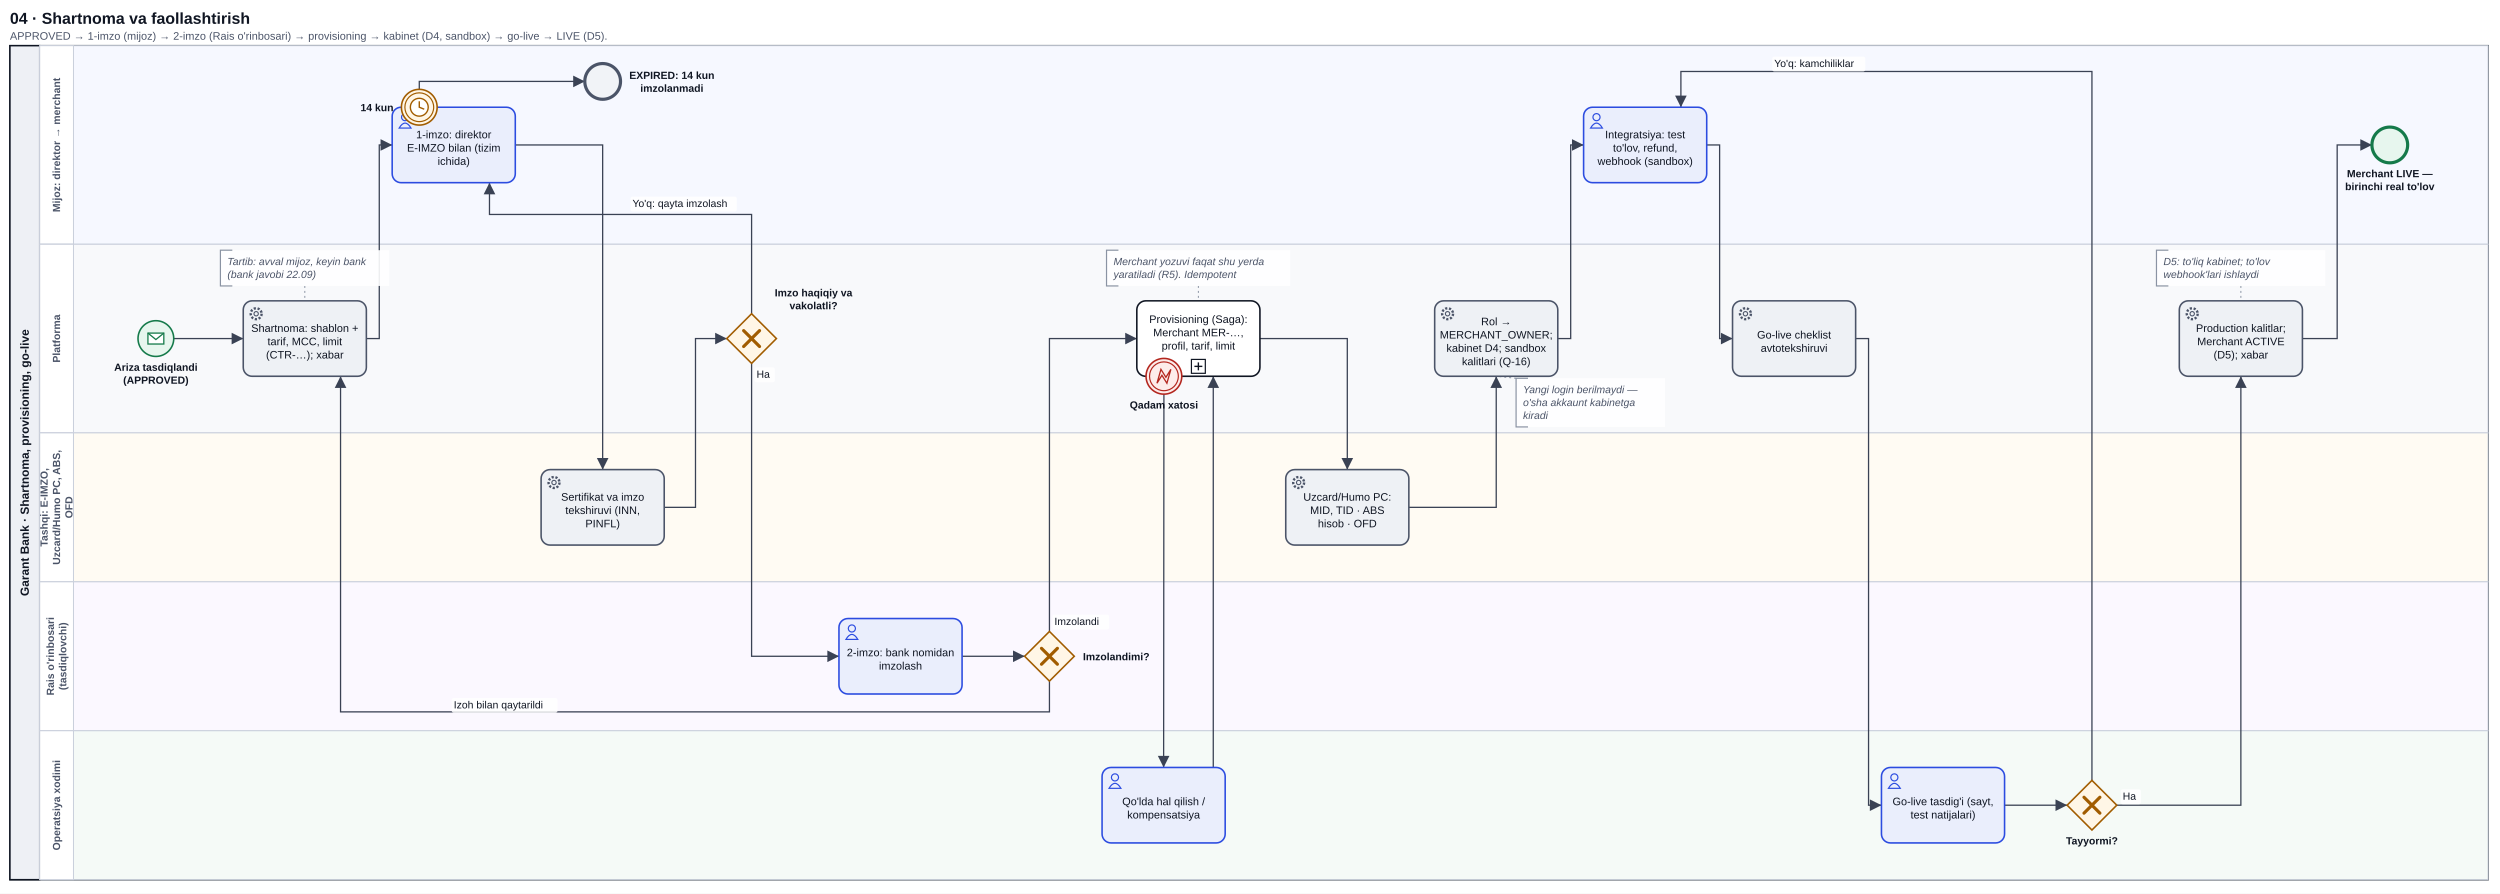
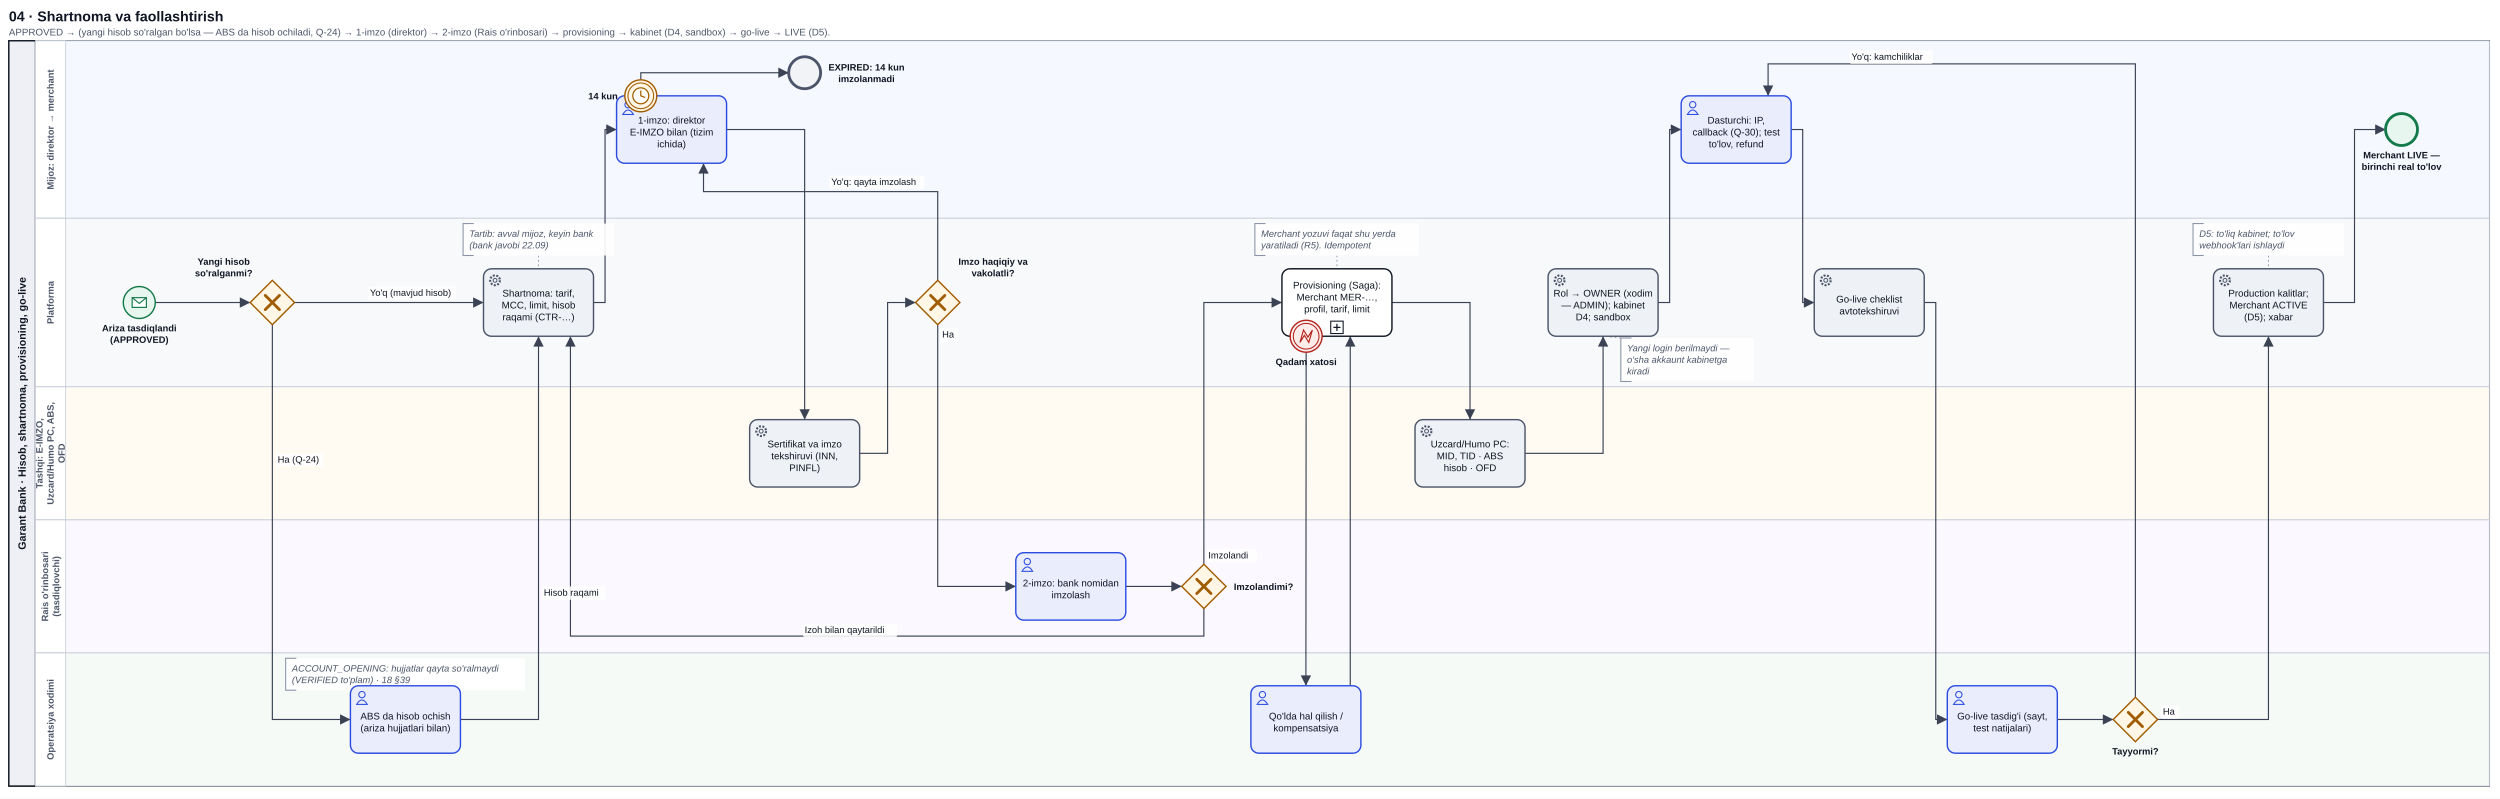
- <svg xmlns="http://www.w3.org/2000/svg" width="2518" height="900" viewBox="0 0 2518 900" font-family="Segoe UI, Arial, Helvetica, sans-serif">
+ <svg xmlns="http://www.w3.org/2000/svg" width="2818" height="900" viewBox="0 0 2818 900" font-family="Segoe UI, Arial, Helvetica, sans-serif">
  <defs>
    <marker id="arr" viewBox="0 0 10 10" refX="10" refY="5" markerWidth="9" markerHeight="9" orient="auto-start-reverse">
      <path d="M0,0 L10,5 L0,10 z" fill="#3A4254" />
    </marker>
  </defs>
-   <rect x="0" y="0" width="2518" height="900" fill="#FFFFFF" />
+   <rect x="0" y="0" width="2818" height="900" fill="#FFFFFF" />
  <text x="10" y="24" font-size="16" font-weight="700" fill="#0F1522">04 · Shartnoma va faollashtirish</text>
-   <text x="10" y="40" font-size="11" fill="#4B5468">APPROVED → 1-imzo (mijoz) → 2-imzo (Rais o'rinbosari) → provisioning → kabinet (D4, sandbox) → go-live → LIVE (D5).</text>
-   <rect x="10" y="46" width="2496" height="840" fill="#FFFFFF" stroke="#0F1522" stroke-width="1.5" />
+   <text x="10" y="40" font-size="11" fill="#4B5468">APPROVED → (yangi hisob so'ralgan bo'lsa — ABS da hisob ochiladi, Q-24) → 1-imzo (direktor) → 2-imzo (Rais o'rinbosari) → provisioning → kabinet (D4, sandbox) → go-live → LIVE (D5).</text>
+   <rect x="10" y="46" width="2796" height="840" fill="#FFFFFF" stroke="#0F1522" stroke-width="1.5" />
  <rect x="10" y="46" width="30" height="840" fill="#EEF0F5" stroke="#0F1522" stroke-width="1.5" />
  <g transform="translate(25,466) rotate(-90)">
-     <text x="0" y="4" text-anchor="middle" font-size="12" font-weight="700" fill="#0F1522">Garant Bank · Shartnoma, provisioning, go-live</text>
-   </g>
-   <rect x="40" y="46" width="2466" height="200" fill="#F6F8FF" stroke="#C9CFDB" />
+     <text x="0" y="4" text-anchor="middle" font-size="12" font-weight="700" fill="#0F1522">Garant Bank · Hisob, shartnoma, provisioning, go-live</text>
+   </g>
+   <rect x="40" y="46" width="2766" height="200" fill="#F6F8FF" stroke="#C9CFDB" />
  <rect x="40" y="46" width="34" height="200" fill="#FFFFFF" stroke="#C9CFDB" />
  <g transform="translate(57,146) rotate(-90)">
    <text x="0" y="3.5" text-anchor="middle" font-size="10.5" font-weight="600" fill="#4B5468">Mijoz: direktor → merchant</text>
  </g>
-   <rect x="40" y="246" width="2466" height="190" fill="#F8F9FB" stroke="#C9CFDB" />
+   <rect x="40" y="246" width="2766" height="190" fill="#F8F9FB" stroke="#C9CFDB" />
  <rect x="40" y="246" width="34" height="190" fill="#FFFFFF" stroke="#C9CFDB" />
  <g transform="translate(57,341) rotate(-90)">
    <text x="0" y="3.5" text-anchor="middle" font-size="10.5" font-weight="600" fill="#4B5468">Platforma</text>
  </g>
-   <rect x="40" y="436" width="2466" height="150" fill="#FFFBF3" stroke="#C9CFDB" />
+   <rect x="40" y="436" width="2766" height="150" fill="#FFFBF3" stroke="#C9CFDB" />
  <rect x="40" y="436" width="34" height="150" fill="#FFFFFF" stroke="#C9CFDB" />
  <g transform="translate(57,511) rotate(-90)">
    <text x="0" y="-9" text-anchor="middle" font-size="10.5" font-weight="600" fill="#4B5468">Tashqi: E-IMZO,</text>
    <text x="0" y="3.5" text-anchor="middle" font-size="10.5" font-weight="600" fill="#4B5468">Uzcard/Humo PC, ABS,</text>
    <text x="0" y="16" text-anchor="middle" font-size="10.5" font-weight="600" fill="#4B5468">OFD</text>
  </g>
-   <rect x="40" y="586" width="2466" height="150" fill="#FBF8FF" stroke="#C9CFDB" />
+   <rect x="40" y="586" width="2766" height="150" fill="#FBF8FF" stroke="#C9CFDB" />
  <rect x="40" y="586" width="34" height="150" fill="#FFFFFF" stroke="#C9CFDB" />
  <g transform="translate(57,661) rotate(-90)">
    <text x="0" y="-2.7" text-anchor="middle" font-size="10.5" font-weight="600" fill="#4B5468">Rais o'rinbosari</text>
    <text x="0" y="9.8" text-anchor="middle" font-size="10.5" font-weight="600" fill="#4B5468">(tasdiqlovchi)</text>
  </g>
-   <rect x="40" y="736" width="2466" height="150" fill="#F5FAF7" stroke="#C9CFDB" />
+   <rect x="40" y="736" width="2766" height="150" fill="#F5FAF7" stroke="#C9CFDB" />
  <rect x="40" y="736" width="34" height="150" fill="#FFFFFF" stroke="#C9CFDB" />
  <g transform="translate(57,811) rotate(-90)">
    <text x="0" y="3.5" text-anchor="middle" font-size="10.5" font-weight="600" fill="#4B5468">Operatsiya xodimi</text>
  </g>
-   <path d="M175,341 L245,341" fill="none" stroke="#3A4254" stroke-width="1.3" marker-end="url(#arr)" />
-   <path d="M369,341 L382,341 L382,146 L395,146" fill="none" stroke="#3A4254" stroke-width="1.3" marker-end="url(#arr)" />
-   <path d="M422.3,90 L422.3,82 L589,82" fill="none" stroke="#3A4254" stroke-width="1.3" marker-end="url(#arr)" />
-   <path d="M519,146 L607,146 L607,473" fill="none" stroke="#3A4254" stroke-width="1.3" marker-end="url(#arr)" />
-   <path d="M669,511 L700.5,511 L700.5,341 L732,341" fill="none" stroke="#3A4254" stroke-width="1.3" marker-end="url(#arr)" />
-   <path d="M757,316 L757,216 L493,216 L493,184" fill="none" stroke="#3A4254" stroke-width="1.3" marker-end="url(#arr)" />
-   <path d="M757,366 L757,661 L845,661" fill="none" stroke="#3A4254" stroke-width="1.3" marker-end="url(#arr)" />
-   <path d="M969,661 L1032,661" fill="none" stroke="#3A4254" stroke-width="1.3" marker-end="url(#arr)" />
-   <path d="M1057,686 L1057,717 L343,717 L343,379" fill="none" stroke="#3A4254" stroke-width="1.3" marker-end="url(#arr)" />
-   <path d="M1057,636 L1057,341 L1145,341" fill="none" stroke="#3A4254" stroke-width="1.3" marker-end="url(#arr)" />
-   <path d="M1172.3,397 L1172,773" fill="none" stroke="#3A4254" stroke-width="1.3" marker-end="url(#arr)" />
-   <path d="M1222,773 L1222,379" fill="none" stroke="#3A4254" stroke-width="1.3" marker-end="url(#arr)" />
-   <path d="M1269,341 L1357,341 L1357,473" fill="none" stroke="#3A4254" stroke-width="1.3" marker-end="url(#arr)" />
-   <path d="M1419,511 L1507,511 L1507,379" fill="none" stroke="#3A4254" stroke-width="1.3" marker-end="url(#arr)" />
-   <path d="M1569,341 L1582,341 L1582,146 L1595,146" fill="none" stroke="#3A4254" stroke-width="1.3" marker-end="url(#arr)" />
-   <path d="M1719,146 L1732,146 L1732,341 L1745,341" fill="none" stroke="#3A4254" stroke-width="1.3" marker-end="url(#arr)" />
-   <path d="M1869,341 L1882,341 L1882,811 L1895,811" fill="none" stroke="#3A4254" stroke-width="1.3" marker-end="url(#arr)" />
-   <path d="M2019,811 L2082,811" fill="none" stroke="#3A4254" stroke-width="1.3" marker-end="url(#arr)" />
-   <path d="M2107,786 L2107,72 L1693,72 L1693,108" fill="none" stroke="#3A4254" stroke-width="1.3" marker-end="url(#arr)" />
-   <path d="M2132,811 L2257,811 L2257,379" fill="none" stroke="#3A4254" stroke-width="1.3" marker-end="url(#arr)" />
-   <path d="M2319,341 L2354,341 L2354,146 L2389,146" fill="none" stroke="#3A4254" stroke-width="1.3" marker-end="url(#arr)" />
-   <path d="M307,288 L307,303" stroke="#8A93A3" stroke-dasharray="2,3" fill="none" />
-   <rect x="222" y="252" width="170" height="36" fill="#FFFFFF" fill-opacity="0.9" stroke="none" />
-   <path d="M234,252 L222,252 L222,288 L234,288" fill="none" stroke="#8A93A3" stroke-width="1.2" />
-   <text x="229" y="267" font-size="10.5" fill="#4B5468" font-style="italic">Tartib: avval mijoz, keyin bank</text>
-   <text x="229" y="280" font-size="10.5" fill="#4B5468" font-style="italic">(bank javobi 22.09)</text>
-   <path d="M1207,288 L1207,303" stroke="#8A93A3" stroke-dasharray="2,3" fill="none" />
-   <rect x="1114.5" y="252" width="185" height="36" fill="#FFFFFF" fill-opacity="0.9" stroke="none" />
-   <path d="M1126.5,252 L1114.5,252 L1114.5,288 L1126.5,288" fill="none" stroke="#8A93A3" stroke-width="1.2" />
-   <text x="1121.5" y="267" font-size="10.5" fill="#4B5468" font-style="italic">Merchant yozuvi faqat shu yerda</text>
-   <text x="1121.5" y="280" font-size="10.5" fill="#4B5468" font-style="italic">yaratiladi (R5). Idempotent</text>
-   <path d="M1527,381 L1507,379" stroke="#8A93A3" stroke-dasharray="2,3" fill="none" />
-   <rect x="1527" y="381" width="150" height="49" fill="#FFFFFF" fill-opacity="0.9" stroke="none" />
-   <path d="M1539,381 L1527,381 L1527,430 L1539,430" fill="none" stroke="#8A93A3" stroke-width="1.2" />
-   <text x="1534" y="396" font-size="10.5" fill="#4B5468" font-style="italic">Yangi login berilmaydi —</text>
-   <text x="1534" y="409" font-size="10.5" fill="#4B5468" font-style="italic">o'sha akkaunt kabinetga</text>
-   <text x="1534" y="422" font-size="10.5" fill="#4B5468" font-style="italic">kiradi</text>
-   <path d="M2257,288 L2257,303" stroke="#8A93A3" stroke-dasharray="2,3" fill="none" />
-   <rect x="2172" y="252" width="170" height="36" fill="#FFFFFF" fill-opacity="0.9" stroke="none" />
-   <path d="M2184,252 L2172,252 L2172,288 L2184,288" fill="none" stroke="#8A93A3" stroke-width="1.2" />
-   <text x="2179" y="267" font-size="10.5" fill="#4B5468" font-style="italic">D5: to'liq kabinet; to'lov</text>
-   <text x="2179" y="280" font-size="10.5" fill="#4B5468" font-style="italic">webhook'lari ishlaydi</text>
+   <path d="M175,341 L282,341" fill="none" stroke="#3A4254" stroke-width="1.3" marker-end="url(#arr)" />
+   <path d="M332,341 L545,341" fill="none" stroke="#3A4254" stroke-width="1.3" marker-end="url(#arr)" />
+   <path d="M307,366 L307,811 L395,811" fill="none" stroke="#3A4254" stroke-width="1.3" marker-end="url(#arr)" />
+   <path d="M519,811 L607,811 L607,379" fill="none" stroke="#3A4254" stroke-width="1.3" marker-end="url(#arr)" />
+   <path d="M669,341 L682,341 L682,146 L695,146" fill="none" stroke="#3A4254" stroke-width="1.3" marker-end="url(#arr)" />
+   <path d="M722.3,90 L722.3,82 L889,82" fill="none" stroke="#3A4254" stroke-width="1.3" marker-end="url(#arr)" />
+   <path d="M819,146 L907,146 L907,473" fill="none" stroke="#3A4254" stroke-width="1.3" marker-end="url(#arr)" />
+   <path d="M969,511 L1000.5,511 L1000.5,341 L1032,341" fill="none" stroke="#3A4254" stroke-width="1.3" marker-end="url(#arr)" />
+   <path d="M1057,316 L1057,216 L793,216 L793,184" fill="none" stroke="#3A4254" stroke-width="1.3" marker-end="url(#arr)" />
+   <path d="M1057,366 L1057,661 L1145,661" fill="none" stroke="#3A4254" stroke-width="1.3" marker-end="url(#arr)" />
+   <path d="M1269,661 L1332,661" fill="none" stroke="#3A4254" stroke-width="1.3" marker-end="url(#arr)" />
+   <path d="M1357,686 L1357,717 L643,717 L643,379" fill="none" stroke="#3A4254" stroke-width="1.3" marker-end="url(#arr)" />
+   <path d="M1357,636 L1357,341 L1445,341" fill="none" stroke="#3A4254" stroke-width="1.3" marker-end="url(#arr)" />
+   <path d="M1472.3,397 L1472,773" fill="none" stroke="#3A4254" stroke-width="1.3" marker-end="url(#arr)" />
+   <path d="M1522,773 L1522,379" fill="none" stroke="#3A4254" stroke-width="1.3" marker-end="url(#arr)" />
+   <path d="M1569,341 L1657,341 L1657,473" fill="none" stroke="#3A4254" stroke-width="1.3" marker-end="url(#arr)" />
+   <path d="M1719,511 L1807,511 L1807,379" fill="none" stroke="#3A4254" stroke-width="1.3" marker-end="url(#arr)" />
+   <path d="M1869,341 L1882,341 L1882,146 L1895,146" fill="none" stroke="#3A4254" stroke-width="1.3" marker-end="url(#arr)" />
+   <path d="M2019,146 L2032,146 L2032,341 L2045,341" fill="none" stroke="#3A4254" stroke-width="1.3" marker-end="url(#arr)" />
+   <path d="M2169,341 L2182,341 L2182,811 L2195,811" fill="none" stroke="#3A4254" stroke-width="1.3" marker-end="url(#arr)" />
+   <path d="M2319,811 L2382,811" fill="none" stroke="#3A4254" stroke-width="1.3" marker-end="url(#arr)" />
+   <path d="M2407,786 L2407,72 L1993,72 L1993,108" fill="none" stroke="#3A4254" stroke-width="1.3" marker-end="url(#arr)" />
+   <path d="M2432,811 L2557,811 L2557,379" fill="none" stroke="#3A4254" stroke-width="1.3" marker-end="url(#arr)" />
+   <path d="M2619,341 L2654,341 L2654,146 L2689,146" fill="none" stroke="#3A4254" stroke-width="1.3" marker-end="url(#arr)" />
+   <path d="M457,760 L457,773" stroke="#8A93A3" stroke-dasharray="2,3" fill="none" />
+   <rect x="322" y="742" width="270" height="36" fill="#FFFFFF" fill-opacity="0.9" stroke="none" />
+   <path d="M334,742 L322,742 L322,778 L334,778" fill="none" stroke="#8A93A3" stroke-width="1.2" />
+   <text x="329" y="757" font-size="10.5" fill="#4B5468" font-style="italic">ACCOUNT_OPENING: hujjatlar qayta so'ralmaydi</text>
+   <text x="329" y="770" font-size="10.5" fill="#4B5468" font-style="italic">(VERIFIED to'plam) · 18 §39</text>
+   <path d="M607,288 L607,303" stroke="#8A93A3" stroke-dasharray="2,3" fill="none" />
+   <rect x="522" y="252" width="170" height="36" fill="#FFFFFF" fill-opacity="0.9" stroke="none" />
+   <path d="M534,252 L522,252 L522,288 L534,288" fill="none" stroke="#8A93A3" stroke-width="1.2" />
+   <text x="529" y="267" font-size="10.5" fill="#4B5468" font-style="italic">Tartib: avval mijoz, keyin bank</text>
+   <text x="529" y="280" font-size="10.5" fill="#4B5468" font-style="italic">(bank javobi 22.09)</text>
+   <path d="M1507,288 L1507,303" stroke="#8A93A3" stroke-dasharray="2,3" fill="none" />
+   <rect x="1414.5" y="252" width="185" height="36" fill="#FFFFFF" fill-opacity="0.9" stroke="none" />
+   <path d="M1426.5,252 L1414.5,252 L1414.5,288 L1426.5,288" fill="none" stroke="#8A93A3" stroke-width="1.2" />
+   <text x="1421.5" y="267" font-size="10.5" fill="#4B5468" font-style="italic">Merchant yozuvi faqat shu yerda</text>
+   <text x="1421.5" y="280" font-size="10.5" fill="#4B5468" font-style="italic">yaratiladi (R5). Idempotent</text>
+   <path d="M1827,381 L1807,379" stroke="#8A93A3" stroke-dasharray="2,3" fill="none" />
+   <rect x="1827" y="381" width="150" height="49" fill="#FFFFFF" fill-opacity="0.9" stroke="none" />
+   <path d="M1839,381 L1827,381 L1827,430 L1839,430" fill="none" stroke="#8A93A3" stroke-width="1.2" />
+   <text x="1834" y="396" font-size="10.5" fill="#4B5468" font-style="italic">Yangi login berilmaydi —</text>
+   <text x="1834" y="409" font-size="10.5" fill="#4B5468" font-style="italic">o'sha akkaunt kabinetga</text>
+   <text x="1834" y="422" font-size="10.5" fill="#4B5468" font-style="italic">kiradi</text>
+   <path d="M2557,288 L2557,303" stroke="#8A93A3" stroke-dasharray="2,3" fill="none" />
+   <rect x="2472" y="252" width="170" height="36" fill="#FFFFFF" fill-opacity="0.9" stroke="none" />
+   <path d="M2484,252 L2472,252 L2472,288 L2484,288" fill="none" stroke="#8A93A3" stroke-width="1.2" />
+   <text x="2479" y="267" font-size="10.5" fill="#4B5468" font-style="italic">D5: to'liq kabinet; to'lov</text>
+   <text x="2479" y="280" font-size="10.5" fill="#4B5468" font-style="italic">webhook'lari ishlaydi</text>
  <circle cx="157" cy="341" r="18" fill="#E7F6EE" stroke="#157A4A" stroke-width="1.6" />
  <rect x="149" y="335.5" width="16" height="11" fill="#FFFFFF" stroke="#157A4A" stroke-width="1.3" />
  <path d="M149,335.5 L157,342 L165,335.5" fill="none" stroke="#157A4A" stroke-width="1.3" />
  <text x="157" y="373.5" text-anchor="middle" font-size="10.5" fill="#0F1522" font-weight="600">Ariza tasdiqlandi</text>
  <text x="157" y="386.5" text-anchor="middle" font-size="10.5" fill="#0F1522" font-weight="600">(APPROVED)</text>
-   <rect x="245" y="303" width="124" height="76" rx="9" fill="#EEF1F5" stroke="#4B5468" stroke-width="1.6" />
-   <circle cx="258" cy="316" r="5.5" fill="none" stroke="#4B5468" stroke-width="2.4" stroke-dasharray="2.2,1.7" />
-   <circle cx="258" cy="316" r="2.2" fill="none" stroke="#4B5468" stroke-width="1.1" />
-   <text x="307" y="334.3" text-anchor="middle" font-size="11" fill="#0F1522">Shartnoma: shablon +</text>
-   <text x="307" y="347.7" text-anchor="middle" font-size="11" fill="#0F1522">tarif, MCC, limit</text>
-   <text x="307" y="361.1" text-anchor="middle" font-size="11" fill="#0F1522">(CTR-…); xabar</text>
-   <rect x="395" y="108" width="124" height="76" rx="9" fill="#EAEEFC" stroke="#2C4CE0" stroke-width="1.6" />
-   <circle cx="408" cy="118" r="3.6" fill="none" stroke="#2C4CE0" stroke-width="1.2" />
-   <path d="M402,129 Q408,119 414,129 Z" fill="none" stroke="#2C4CE0" stroke-width="1.2" />
-   <text x="457" y="139.3" text-anchor="middle" font-size="11" fill="#0F1522">1-imzo: direktor</text>
-   <text x="457" y="152.7" text-anchor="middle" font-size="11" fill="#0F1522">E-IMZO bilan (tizim</text>
-   <text x="457" y="166.1" text-anchor="middle" font-size="11" fill="#0F1522">ichida)</text>
-   <circle cx="607" cy="82" r="18" fill="#F1F3F7" stroke="#4B5468" stroke-width="3.2" />
-   <text x="676.7" y="79.5" text-anchor="middle" font-size="10.5" fill="#0F1522" font-weight="600">EXPIRED: 14 kun</text>
-   <text x="676.7" y="92.5" text-anchor="middle" font-size="10.5" fill="#0F1522" font-weight="600">imzolanmadi</text>
-   <rect x="545" y="473" width="124" height="76" rx="9" fill="#EEF1F5" stroke="#4B5468" stroke-width="1.6" />
-   <circle cx="558" cy="486" r="5.5" fill="none" stroke="#4B5468" stroke-width="2.4" stroke-dasharray="2.2,1.7" />
-   <circle cx="558" cy="486" r="2.2" fill="none" stroke="#4B5468" stroke-width="1.1" />
-   <text x="607" y="504.3" text-anchor="middle" font-size="11" fill="#0F1522">Sertifikat va imzo</text>
-   <text x="607" y="517.7" text-anchor="middle" font-size="11" fill="#0F1522">tekshiruvi (INN,</text>
-   <text x="607" y="531.1" text-anchor="middle" font-size="11" fill="#0F1522">PINFL)</text>
-   <path d="M757,316 L782,341 L757,366 L732,341 Z" fill="#FFF6E6" stroke="#A15C00" stroke-width="1.6" />
-   <path d="M749,333 L765,349 M765,333 L749,349" stroke="#A15C00" stroke-width="3.2" stroke-linecap="round" />
-   <text x="819.4" y="298.5" text-anchor="middle" font-size="10.5" fill="#0F1522" font-weight="600">Imzo haqiqiy va</text>
-   <text x="819.4" y="311.5" text-anchor="middle" font-size="10.5" fill="#0F1522" font-weight="600">vakolatli?</text>
-   <rect x="845" y="623" width="124" height="76" rx="9" fill="#EAEEFC" stroke="#2C4CE0" stroke-width="1.6" />
-   <circle cx="858" cy="633" r="3.6" fill="none" stroke="#2C4CE0" stroke-width="1.2" />
-   <path d="M852,644 Q858,634 864,644 Z" fill="none" stroke="#2C4CE0" stroke-width="1.2" />
-   <text x="907" y="661" text-anchor="middle" font-size="11" fill="#0F1522">2-imzo: bank nomidan</text>
-   <text x="907" y="674.4" text-anchor="middle" font-size="11" fill="#0F1522">imzolash</text>
-   <path d="M1057,636 L1082,661 L1057,686 L1032,661 Z" fill="#FFF6E6" stroke="#A15C00" stroke-width="1.6" />
-   <path d="M1049,653 L1065,669 M1065,653 L1049,669" stroke="#A15C00" stroke-width="3.2" stroke-linecap="round" />
-   <text x="1124.3" y="665" text-anchor="middle" font-size="10.5" fill="#0F1522" font-weight="600">Imzolandimi?</text>
-   <rect x="1145" y="303" width="124" height="76" rx="9" fill="#FFFFFF" stroke="#0F1522" stroke-width="1.6" />
-   <rect x="1200" y="362" width="14" height="14" fill="#FFFFFF" stroke="#0F1522" stroke-width="1.2" />
-   <path d="M1207,365 L1207,373 M1203,369 L1211,369" stroke="#0F1522" stroke-width="1.4" />
-   <text x="1207" y="325.3" text-anchor="middle" font-size="11" fill="#0F1522">Provisioning (Saga):</text>
-   <text x="1207" y="338.7" text-anchor="middle" font-size="11" fill="#0F1522">Merchant MER-…,</text>
-   <text x="1207" y="352.1" text-anchor="middle" font-size="11" fill="#0F1522">profil, tarif, limit</text>
-   <rect x="1110" y="773" width="124" height="76" rx="9" fill="#EAEEFC" stroke="#2C4CE0" stroke-width="1.6" />
-   <circle cx="1123" cy="783" r="3.6" fill="none" stroke="#2C4CE0" stroke-width="1.2" />
-   <path d="M1117,794 Q1123,784 1129,794 Z" fill="none" stroke="#2C4CE0" stroke-width="1.2" />
-   <text x="1172" y="811" text-anchor="middle" font-size="11" fill="#0F1522">Qo'lda hal qilish /</text>
-   <text x="1172" y="824.4" text-anchor="middle" font-size="11" fill="#0F1522">kompensatsiya</text>
-   <rect x="1295" y="473" width="124" height="76" rx="9" fill="#EEF1F5" stroke="#4B5468" stroke-width="1.6" />
-   <circle cx="1308" cy="486" r="5.5" fill="none" stroke="#4B5468" stroke-width="2.4" stroke-dasharray="2.2,1.7" />
-   <circle cx="1308" cy="486" r="2.2" fill="none" stroke="#4B5468" stroke-width="1.1" />
-   <text x="1357" y="504.3" text-anchor="middle" font-size="11" fill="#0F1522">Uzcard/Humo PC:</text>
-   <text x="1357" y="517.7" text-anchor="middle" font-size="11" fill="#0F1522">MID, TID · ABS</text>
-   <text x="1357" y="531.1" text-anchor="middle" font-size="11" fill="#0F1522">hisob · OFD</text>
-   <rect x="1445" y="303" width="124" height="76" rx="9" fill="#EEF1F5" stroke="#4B5468" stroke-width="1.6" />
-   <circle cx="1458" cy="316" r="5.5" fill="none" stroke="#4B5468" stroke-width="2.4" stroke-dasharray="2.2,1.7" />
-   <circle cx="1458" cy="316" r="2.2" fill="none" stroke="#4B5468" stroke-width="1.1" />
-   <text x="1507" y="327.6" text-anchor="middle" font-size="11" fill="#0F1522">Rol →</text>
-   <text x="1507" y="341" text-anchor="middle" font-size="11" fill="#0F1522">MERCHANT_OWNER;</text>
-   <text x="1507" y="354.4" text-anchor="middle" font-size="11" fill="#0F1522">kabinet D4; sandbox</text>
-   <text x="1507" y="367.8" text-anchor="middle" font-size="11" fill="#0F1522">kalitlari (Q-16)</text>
-   <rect x="1595" y="108" width="124" height="76" rx="9" fill="#EAEEFC" stroke="#2C4CE0" stroke-width="1.6" />
-   <circle cx="1608" cy="118" r="3.6" fill="none" stroke="#2C4CE0" stroke-width="1.2" />
-   <path d="M1602,129 Q1608,119 1614,129 Z" fill="none" stroke="#2C4CE0" stroke-width="1.2" />
-   <text x="1657" y="139.3" text-anchor="middle" font-size="11" fill="#0F1522">Integratsiya: test</text>
-   <text x="1657" y="152.7" text-anchor="middle" font-size="11" fill="#0F1522">to'lov, refund,</text>
-   <text x="1657" y="166.1" text-anchor="middle" font-size="11" fill="#0F1522">webhook (sandbox)</text>
+   <path d="M307,316 L332,341 L307,366 L282,341 Z" fill="#FFF6E6" stroke="#A15C00" stroke-width="1.6" />
+   <path d="M299,333 L315,349 M315,333 L299,349" stroke="#A15C00" stroke-width="3.2" stroke-linecap="round" />
+   <text x="252.2" y="298.5" text-anchor="middle" font-size="10.5" fill="#0F1522" font-weight="600">Yangi hisob</text>
+   <text x="252.2" y="311.5" text-anchor="middle" font-size="10.5" fill="#0F1522" font-weight="600">so'ralganmi?</text>
+   <rect x="395" y="773" width="124" height="76" rx="9" fill="#EAEEFC" stroke="#2C4CE0" stroke-width="1.6" />
+   <circle cx="408" cy="783" r="3.6" fill="none" stroke="#2C4CE0" stroke-width="1.2" />
+   <path d="M402,794 Q408,784 414,794 Z" fill="none" stroke="#2C4CE0" stroke-width="1.2" />
+   <text x="457" y="811" text-anchor="middle" font-size="11" fill="#0F1522">ABS da hisob ochish</text>
+   <text x="457" y="824.4" text-anchor="middle" font-size="11" fill="#0F1522">(ariza hujjatlari bilan)</text>
+   <rect x="545" y="303" width="124" height="76" rx="9" fill="#EEF1F5" stroke="#4B5468" stroke-width="1.6" />
+   <circle cx="558" cy="316" r="5.5" fill="none" stroke="#4B5468" stroke-width="2.4" stroke-dasharray="2.2,1.7" />
+   <circle cx="558" cy="316" r="2.2" fill="none" stroke="#4B5468" stroke-width="1.1" />
+   <text x="607" y="334.3" text-anchor="middle" font-size="11" fill="#0F1522">Shartnoma: tarif,</text>
+   <text x="607" y="347.7" text-anchor="middle" font-size="11" fill="#0F1522">MCC, limit, hisob</text>
+   <text x="607" y="361.1" text-anchor="middle" font-size="11" fill="#0F1522">raqami (CTR-…)</text>
+   <rect x="695" y="108" width="124" height="76" rx="9" fill="#EAEEFC" stroke="#2C4CE0" stroke-width="1.6" />
+   <circle cx="708" cy="118" r="3.6" fill="none" stroke="#2C4CE0" stroke-width="1.2" />
+   <path d="M702,129 Q708,119 714,129 Z" fill="none" stroke="#2C4CE0" stroke-width="1.2" />
+   <text x="757" y="139.3" text-anchor="middle" font-size="11" fill="#0F1522">1-imzo: direktor</text>
+   <text x="757" y="152.7" text-anchor="middle" font-size="11" fill="#0F1522">E-IMZO bilan (tizim</text>
+   <text x="757" y="166.1" text-anchor="middle" font-size="11" fill="#0F1522">ichida)</text>
+   <circle cx="907" cy="82" r="18" fill="#F1F3F7" stroke="#4B5468" stroke-width="3.2" />
+   <text x="976.7" y="79.5" text-anchor="middle" font-size="10.5" fill="#0F1522" font-weight="600">EXPIRED: 14 kun</text>
+   <text x="976.7" y="92.5" text-anchor="middle" font-size="10.5" fill="#0F1522" font-weight="600">imzolanmadi</text>
+   <rect x="845" y="473" width="124" height="76" rx="9" fill="#EEF1F5" stroke="#4B5468" stroke-width="1.6" />
+   <circle cx="858" cy="486" r="5.5" fill="none" stroke="#4B5468" stroke-width="2.4" stroke-dasharray="2.2,1.7" />
+   <circle cx="858" cy="486" r="2.2" fill="none" stroke="#4B5468" stroke-width="1.1" />
+   <text x="907" y="504.3" text-anchor="middle" font-size="11" fill="#0F1522">Sertifikat va imzo</text>
+   <text x="907" y="517.7" text-anchor="middle" font-size="11" fill="#0F1522">tekshiruvi (INN,</text>
+   <text x="907" y="531.1" text-anchor="middle" font-size="11" fill="#0F1522">PINFL)</text>
+   <path d="M1057,316 L1082,341 L1057,366 L1032,341 Z" fill="#FFF6E6" stroke="#A15C00" stroke-width="1.6" />
+   <path d="M1049,333 L1065,349 M1065,333 L1049,349" stroke="#A15C00" stroke-width="3.2" stroke-linecap="round" />
+   <text x="1119.4" y="298.5" text-anchor="middle" font-size="10.5" fill="#0F1522" font-weight="600">Imzo haqiqiy va</text>
+   <text x="1119.4" y="311.5" text-anchor="middle" font-size="10.5" fill="#0F1522" font-weight="600">vakolatli?</text>
+   <rect x="1145" y="623" width="124" height="76" rx="9" fill="#EAEEFC" stroke="#2C4CE0" stroke-width="1.6" />
+   <circle cx="1158" cy="633" r="3.6" fill="none" stroke="#2C4CE0" stroke-width="1.2" />
+   <path d="M1152,644 Q1158,634 1164,644 Z" fill="none" stroke="#2C4CE0" stroke-width="1.2" />
+   <text x="1207" y="661" text-anchor="middle" font-size="11" fill="#0F1522">2-imzo: bank nomidan</text>
+   <text x="1207" y="674.4" text-anchor="middle" font-size="11" fill="#0F1522">imzolash</text>
+   <path d="M1357,636 L1382,661 L1357,686 L1332,661 Z" fill="#FFF6E6" stroke="#A15C00" stroke-width="1.6" />
+   <path d="M1349,653 L1365,669 M1365,653 L1349,669" stroke="#A15C00" stroke-width="3.2" stroke-linecap="round" />
+   <text x="1424.3" y="665" text-anchor="middle" font-size="10.5" fill="#0F1522" font-weight="600">Imzolandimi?</text>
+   <rect x="1445" y="303" width="124" height="76" rx="9" fill="#FFFFFF" stroke="#0F1522" stroke-width="1.6" />
+   <rect x="1500" y="362" width="14" height="14" fill="#FFFFFF" stroke="#0F1522" stroke-width="1.2" />
+   <path d="M1507,365 L1507,373 M1503,369 L1511,369" stroke="#0F1522" stroke-width="1.4" />
+   <text x="1507" y="325.3" text-anchor="middle" font-size="11" fill="#0F1522">Provisioning (Saga):</text>
+   <text x="1507" y="338.7" text-anchor="middle" font-size="11" fill="#0F1522">Merchant MER-…,</text>
+   <text x="1507" y="352.1" text-anchor="middle" font-size="11" fill="#0F1522">profil, tarif, limit</text>
+   <rect x="1410" y="773" width="124" height="76" rx="9" fill="#EAEEFC" stroke="#2C4CE0" stroke-width="1.6" />
+   <circle cx="1423" cy="783" r="3.6" fill="none" stroke="#2C4CE0" stroke-width="1.2" />
+   <path d="M1417,794 Q1423,784 1429,794 Z" fill="none" stroke="#2C4CE0" stroke-width="1.2" />
+   <text x="1472" y="811" text-anchor="middle" font-size="11" fill="#0F1522">Qo'lda hal qilish /</text>
+   <text x="1472" y="824.4" text-anchor="middle" font-size="11" fill="#0F1522">kompensatsiya</text>
+   <rect x="1595" y="473" width="124" height="76" rx="9" fill="#EEF1F5" stroke="#4B5468" stroke-width="1.6" />
+   <circle cx="1608" cy="486" r="5.5" fill="none" stroke="#4B5468" stroke-width="2.4" stroke-dasharray="2.2,1.7" />
+   <circle cx="1608" cy="486" r="2.2" fill="none" stroke="#4B5468" stroke-width="1.1" />
+   <text x="1657" y="504.3" text-anchor="middle" font-size="11" fill="#0F1522">Uzcard/Humo PC:</text>
+   <text x="1657" y="517.7" text-anchor="middle" font-size="11" fill="#0F1522">MID, TID · ABS</text>
+   <text x="1657" y="531.1" text-anchor="middle" font-size="11" fill="#0F1522">hisob · OFD</text>
  <rect x="1745" y="303" width="124" height="76" rx="9" fill="#EEF1F5" stroke="#4B5468" stroke-width="1.6" />
  <circle cx="1758" cy="316" r="5.5" fill="none" stroke="#4B5468" stroke-width="2.4" stroke-dasharray="2.2,1.7" />
  <circle cx="1758" cy="316" r="2.2" fill="none" stroke="#4B5468" stroke-width="1.1" />
-   <text x="1807" y="341" text-anchor="middle" font-size="11" fill="#0F1522">Go-live cheklist</text>
-   <text x="1807" y="354.4" text-anchor="middle" font-size="11" fill="#0F1522">avtotekshiruvi</text>
-   <rect x="1895" y="773" width="124" height="76" rx="9" fill="#EAEEFC" stroke="#2C4CE0" stroke-width="1.6" />
-   <circle cx="1908" cy="783" r="3.6" fill="none" stroke="#2C4CE0" stroke-width="1.2" />
-   <path d="M1902,794 Q1908,784 1914,794 Z" fill="none" stroke="#2C4CE0" stroke-width="1.2" />
-   <text x="1957" y="811" text-anchor="middle" font-size="11" fill="#0F1522">Go-live tasdig'i (sayt,</text>
-   <text x="1957" y="824.4" text-anchor="middle" font-size="11" fill="#0F1522">test natijalari)</text>
-   <path d="M2107,786 L2132,811 L2107,836 L2082,811 Z" fill="#FFF6E6" stroke="#A15C00" stroke-width="1.6" />
-   <path d="M2099,803 L2115,819 M2115,803 L2099,819" stroke="#A15C00" stroke-width="3.2" stroke-linecap="round" />
-   <text x="2107" y="850.5" text-anchor="middle" font-size="10.5" fill="#0F1522" font-weight="600">Tayyormi?</text>
-   <rect x="2195" y="303" width="124" height="76" rx="9" fill="#EEF1F5" stroke="#4B5468" stroke-width="1.6" />
-   <circle cx="2208" cy="316" r="5.5" fill="none" stroke="#4B5468" stroke-width="2.4" stroke-dasharray="2.2,1.7" />
-   <circle cx="2208" cy="316" r="2.2" fill="none" stroke="#4B5468" stroke-width="1.1" />
-   <text x="2257" y="334.3" text-anchor="middle" font-size="11" fill="#0F1522">Production kalitlar;</text>
-   <text x="2257" y="347.7" text-anchor="middle" font-size="11" fill="#0F1522">Merchant ACTIVE</text>
-   <text x="2257" y="361.1" text-anchor="middle" font-size="11" fill="#0F1522">(D5); xabar</text>
-   <circle cx="2407" cy="146" r="18" fill="#E7F6EE" stroke="#157A4A" stroke-width="3.2" />
-   <text x="2407" y="178.5" text-anchor="middle" font-size="10.5" fill="#0F1522" font-weight="600">Merchant LIVE —</text>
-   <text x="2407" y="191.5" text-anchor="middle" font-size="10.5" fill="#0F1522" font-weight="600">birinchi real to'lov</text>
-   <circle cx="422.3" cy="108" r="18" fill="#FFF6E6" stroke="#A15C00" stroke-width="1.6" />
-   <circle cx="422.3" cy="108" r="14.5" fill="none" stroke="#A15C00" stroke-width="1.2" />
-   <circle cx="422.3" cy="108" r="9" fill="#FFFFFF" stroke="#A15C00" stroke-width="1.4" />
-   <path d="M422.3,102 L422.3,108 L427.3,110" fill="none" stroke="#A15C00" stroke-width="1.4" />
-   <text x="379.7" y="112" text-anchor="middle" font-size="10.5" fill="#0F1522" font-weight="600">14 kun</text>
-   <circle cx="1172.3" cy="379" r="18" fill="#FDECEA" stroke="#B3261E" stroke-width="1.6" />
-   <circle cx="1172.3" cy="379" r="14.5" fill="none" stroke="#B3261E" stroke-width="1.2" />
-   <path d="M1165.3,386 L1169.3,372 L1174.3,380 L1179.3,372 L1175.3,386 L1170.3,378 Z" fill="none" stroke="#B3261E" stroke-width="1.3" />
-   <text x="1172.3" y="411.5" text-anchor="middle" font-size="10.5" fill="#0F1522" font-weight="600">Qadam xatosi</text>
-   <rect x="635" y="198" width="107.1" height="15" fill="#FFFFFF" fill-opacity="0.85" rx="2" />
-   <text x="637" y="208.5" font-size="10.5" fill="#0F1522">Yo'q: qayta imzolash</text>
-   <rect x="760" y="370" width="20.4" height="15" fill="#FFFFFF" fill-opacity="0.85" rx="2" />
-   <text x="762" y="380.5" font-size="10.5" fill="#0F1522">Ha</text>
-   <rect x="455" y="703" width="106.5" height="15" fill="#FFFFFF" fill-opacity="0.85" rx="2" />
-   <text x="457" y="713.5" font-size="10.5" fill="#0F1522">Izoh bilan qaytarildi</text>
-   <rect x="1060" y="619" width="57.1" height="15" fill="#FFFFFF" fill-opacity="0.85" rx="2" />
-   <text x="1062" y="629.5" font-size="10.5" fill="#0F1522">Imzolandi</text>
-   <rect x="1785" y="57" width="93.7" height="15" fill="#FFFFFF" fill-opacity="0.85" rx="2" />
-   <text x="1787" y="67.5" font-size="10.5" fill="#0F1522">Yo'q: kamchiliklar</text>
-   <rect x="2136" y="795" width="20.4" height="15" fill="#FFFFFF" fill-opacity="0.85" rx="2" />
-   <text x="2138" y="805.5" font-size="10.5" fill="#0F1522">Ha</text>
+   <text x="1807" y="334.3" text-anchor="middle" font-size="11" fill="#0F1522">Rol → OWNER (xodim</text>
+   <text x="1807" y="347.7" text-anchor="middle" font-size="11" fill="#0F1522">— ADMIN); kabinet</text>
+   <text x="1807" y="361.1" text-anchor="middle" font-size="11" fill="#0F1522">D4; sandbox</text>
+   <rect x="1895" y="108" width="124" height="76" rx="9" fill="#EAEEFC" stroke="#2C4CE0" stroke-width="1.6" />
+   <circle cx="1908" cy="118" r="3.6" fill="none" stroke="#2C4CE0" stroke-width="1.2" />
+   <path d="M1902,129 Q1908,119 1914,129 Z" fill="none" stroke="#2C4CE0" stroke-width="1.2" />
+   <text x="1957" y="139.3" text-anchor="middle" font-size="11" fill="#0F1522">Dasturchi: IP,</text>
+   <text x="1957" y="152.7" text-anchor="middle" font-size="11" fill="#0F1522">callback (Q-30); test</text>
+   <text x="1957" y="166.1" text-anchor="middle" font-size="11" fill="#0F1522">to'lov, refund</text>
+   <rect x="2045" y="303" width="124" height="76" rx="9" fill="#EEF1F5" stroke="#4B5468" stroke-width="1.6" />
+   <circle cx="2058" cy="316" r="5.5" fill="none" stroke="#4B5468" stroke-width="2.4" stroke-dasharray="2.2,1.7" />
+   <circle cx="2058" cy="316" r="2.2" fill="none" stroke="#4B5468" stroke-width="1.1" />
+   <text x="2107" y="341" text-anchor="middle" font-size="11" fill="#0F1522">Go-live cheklist</text>
+   <text x="2107" y="354.4" text-anchor="middle" font-size="11" fill="#0F1522">avtotekshiruvi</text>
+   <rect x="2195" y="773" width="124" height="76" rx="9" fill="#EAEEFC" stroke="#2C4CE0" stroke-width="1.6" />
+   <circle cx="2208" cy="783" r="3.6" fill="none" stroke="#2C4CE0" stroke-width="1.2" />
+   <path d="M2202,794 Q2208,784 2214,794 Z" fill="none" stroke="#2C4CE0" stroke-width="1.2" />
+   <text x="2257" y="811" text-anchor="middle" font-size="11" fill="#0F1522">Go-live tasdig'i (sayt,</text>
+   <text x="2257" y="824.4" text-anchor="middle" font-size="11" fill="#0F1522">test natijalari)</text>
+   <path d="M2407,786 L2432,811 L2407,836 L2382,811 Z" fill="#FFF6E6" stroke="#A15C00" stroke-width="1.6" />
+   <path d="M2399,803 L2415,819 M2415,803 L2399,819" stroke="#A15C00" stroke-width="3.2" stroke-linecap="round" />
+   <text x="2407" y="850.5" text-anchor="middle" font-size="10.5" fill="#0F1522" font-weight="600">Tayyormi?</text>
+   <rect x="2495" y="303" width="124" height="76" rx="9" fill="#EEF1F5" stroke="#4B5468" stroke-width="1.6" />
+   <circle cx="2508" cy="316" r="5.5" fill="none" stroke="#4B5468" stroke-width="2.4" stroke-dasharray="2.2,1.7" />
+   <circle cx="2508" cy="316" r="2.2" fill="none" stroke="#4B5468" stroke-width="1.1" />
+   <text x="2557" y="334.3" text-anchor="middle" font-size="11" fill="#0F1522">Production kalitlar;</text>
+   <text x="2557" y="347.7" text-anchor="middle" font-size="11" fill="#0F1522">Merchant ACTIVE</text>
+   <text x="2557" y="361.1" text-anchor="middle" font-size="11" fill="#0F1522">(D5); xabar</text>
+   <circle cx="2707" cy="146" r="18" fill="#E7F6EE" stroke="#157A4A" stroke-width="3.2" />
+   <text x="2707" y="178.5" text-anchor="middle" font-size="10.5" fill="#0F1522" font-weight="600">Merchant LIVE —</text>
+   <text x="2707" y="191.5" text-anchor="middle" font-size="10.5" fill="#0F1522" font-weight="600">birinchi real to'lov</text>
+   <circle cx="722.3" cy="108" r="18" fill="#FFF6E6" stroke="#A15C00" stroke-width="1.6" />
+   <circle cx="722.3" cy="108" r="14.5" fill="none" stroke="#A15C00" stroke-width="1.2" />
+   <circle cx="722.3" cy="108" r="9" fill="#FFFFFF" stroke="#A15C00" stroke-width="1.4" />
+   <path d="M722.3,102 L722.3,108 L727.3,110" fill="none" stroke="#A15C00" stroke-width="1.4" />
+   <text x="679.7" y="112" text-anchor="middle" font-size="10.5" fill="#0F1522" font-weight="600">14 kun</text>
+   <circle cx="1472.3" cy="379" r="18" fill="#FDECEA" stroke="#B3261E" stroke-width="1.6" />
+   <circle cx="1472.3" cy="379" r="14.5" fill="none" stroke="#B3261E" stroke-width="1.2" />
+   <path d="M1465.3,386 L1469.3,372 L1474.3,380 L1479.3,372 L1475.3,386 L1470.3,378 Z" fill="none" stroke="#B3261E" stroke-width="1.3" />
+   <text x="1472.3" y="411.5" text-anchor="middle" font-size="10.5" fill="#0F1522" font-weight="600">Qadam xatosi</text>
+   <rect x="415" y="323" width="99.1" height="15" fill="#FFFFFF" fill-opacity="0.85" rx="2" />
+   <text x="417" y="333.5" font-size="10.5" fill="#0F1522">Yo'q (mavjud hisob)</text>
+   <rect x="311" y="511" width="53.4" height="15" fill="#FFFFFF" fill-opacity="0.85" rx="2" />
+   <text x="313" y="521.5" font-size="10.5" fill="#0F1522">Ha (Q-24)</text>
+   <rect x="611" y="661" width="71" height="15" fill="#FFFFFF" fill-opacity="0.85" rx="2" />
+   <text x="613" y="671.5" font-size="10.5" fill="#0F1522">Hisob raqami</text>
+   <rect x="935" y="198" width="107.1" height="15" fill="#FFFFFF" fill-opacity="0.85" rx="2" />
+   <text x="937" y="208.5" font-size="10.5" fill="#0F1522">Yo'q: qayta imzolash</text>
+   <rect x="1060" y="370" width="20.4" height="15" fill="#FFFFFF" fill-opacity="0.85" rx="2" />
+   <text x="1062" y="380.5" font-size="10.5" fill="#0F1522">Ha</text>
+   <rect x="905" y="703" width="106.5" height="15" fill="#FFFFFF" fill-opacity="0.85" rx="2" />
+   <text x="907" y="713.5" font-size="10.5" fill="#0F1522">Izoh bilan qaytarildi</text>
+   <rect x="1360" y="619" width="57.1" height="15" fill="#FFFFFF" fill-opacity="0.85" rx="2" />
+   <text x="1362" y="629.5" font-size="10.5" fill="#0F1522">Imzolandi</text>
+   <rect x="2085" y="57" width="93.7" height="15" fill="#FFFFFF" fill-opacity="0.85" rx="2" />
+   <text x="2087" y="67.5" font-size="10.5" fill="#0F1522">Yo'q: kamchiliklar</text>
+   <rect x="2436" y="795" width="20.4" height="15" fill="#FFFFFF" fill-opacity="0.85" rx="2" />
+   <text x="2438" y="805.5" font-size="10.5" fill="#0F1522">Ha</text>
</svg>
